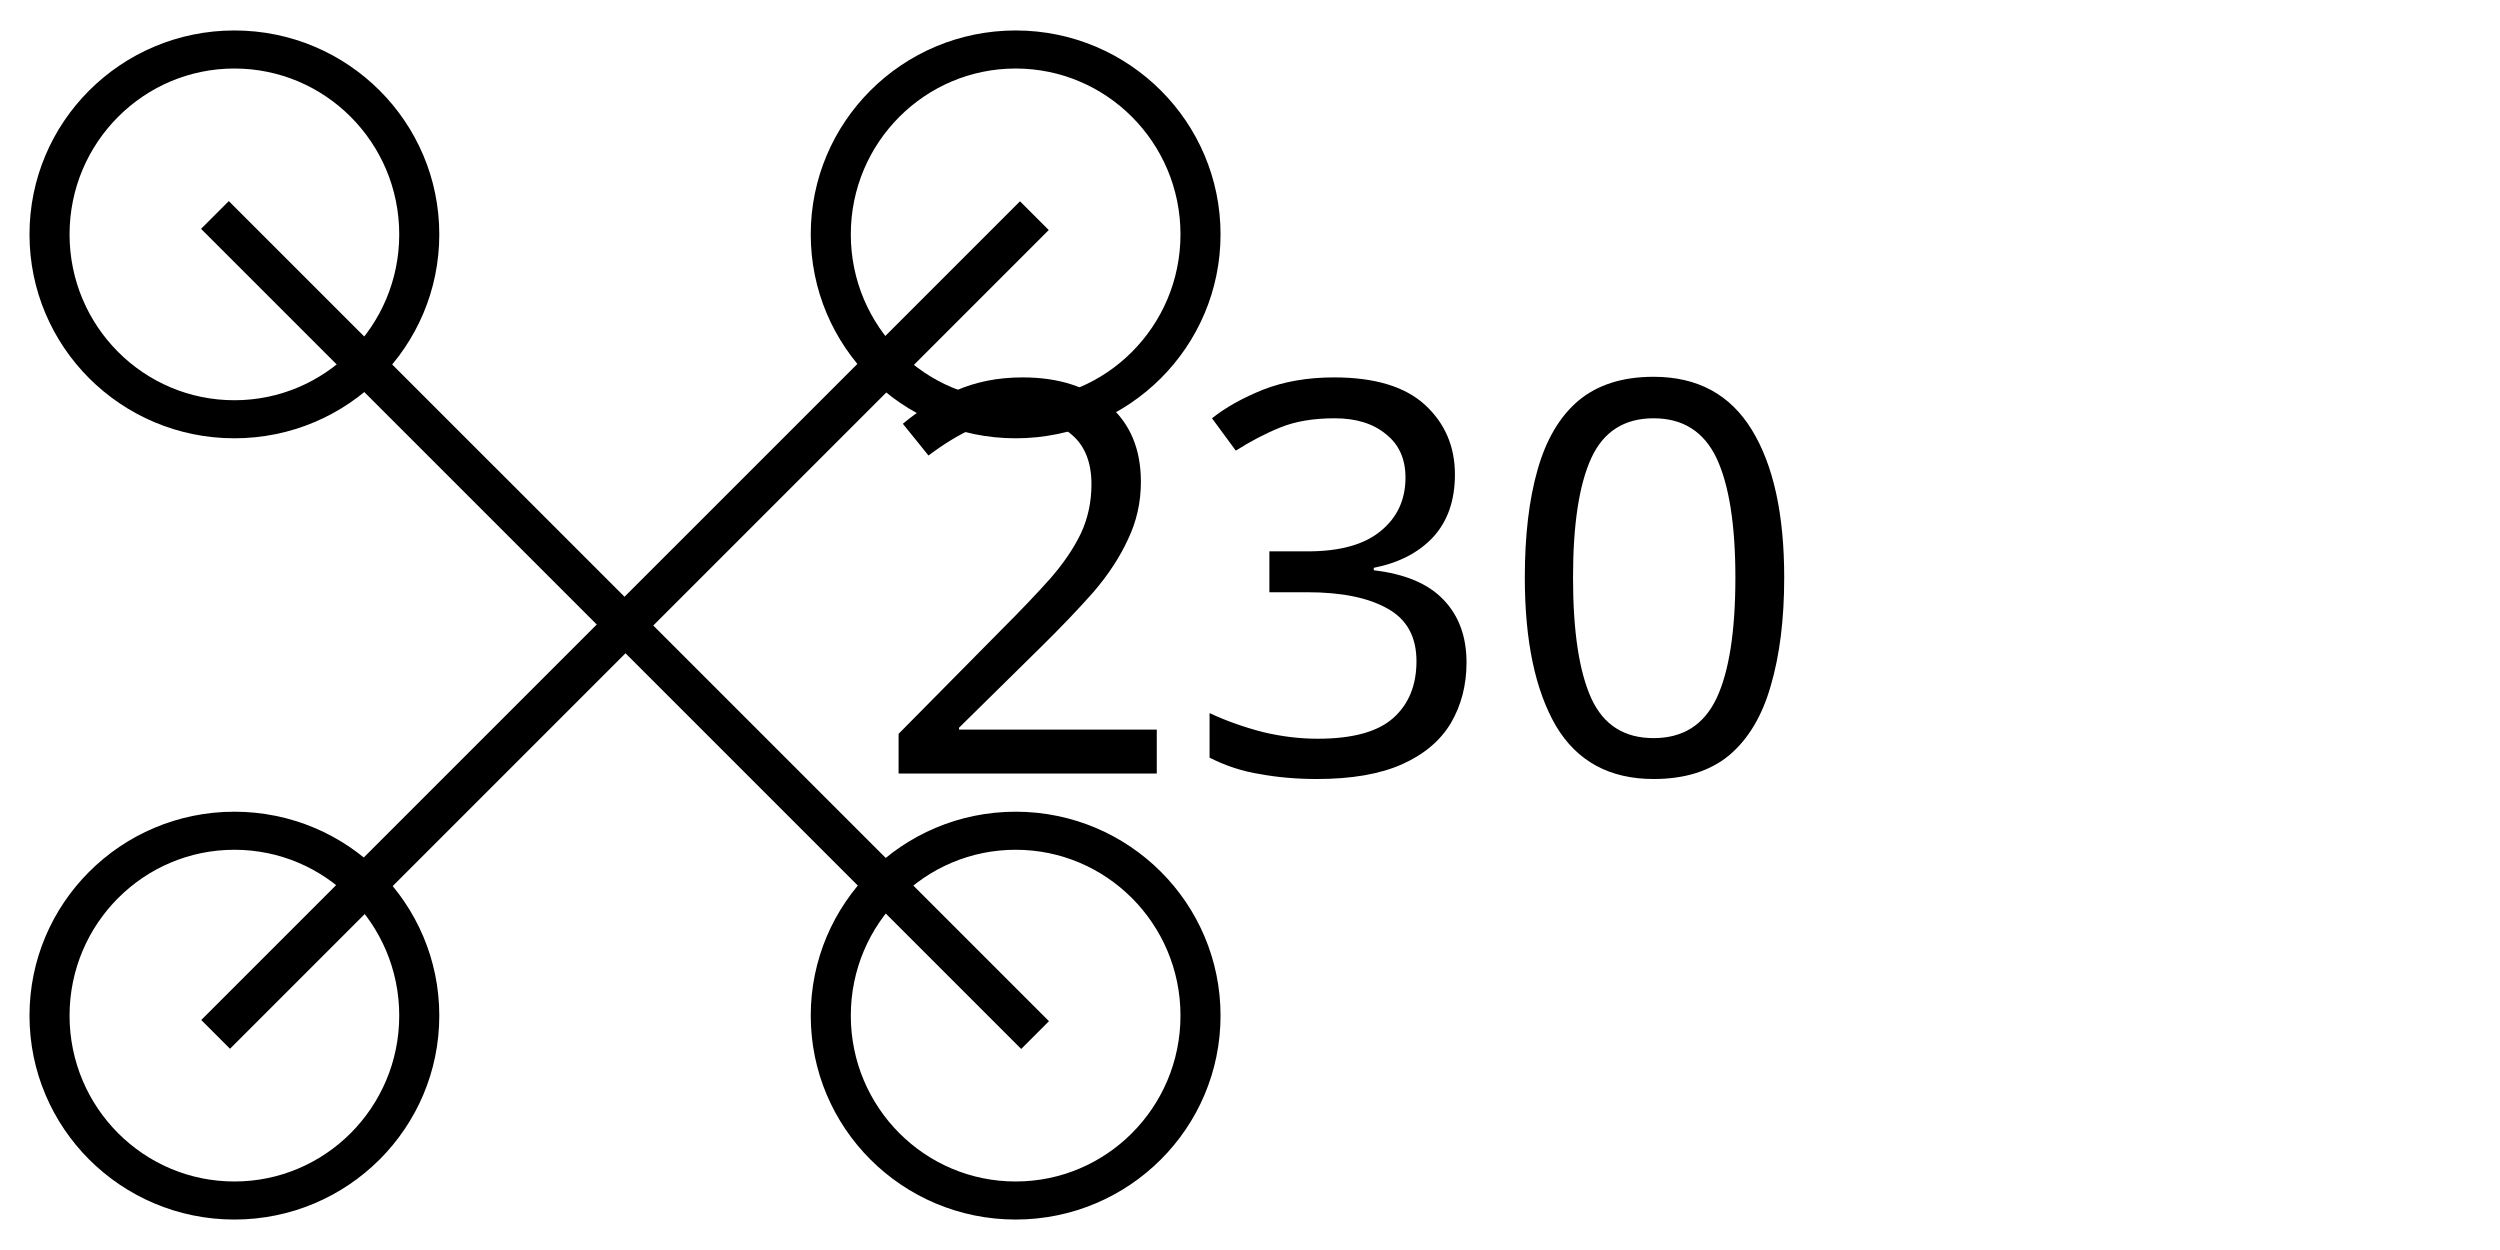
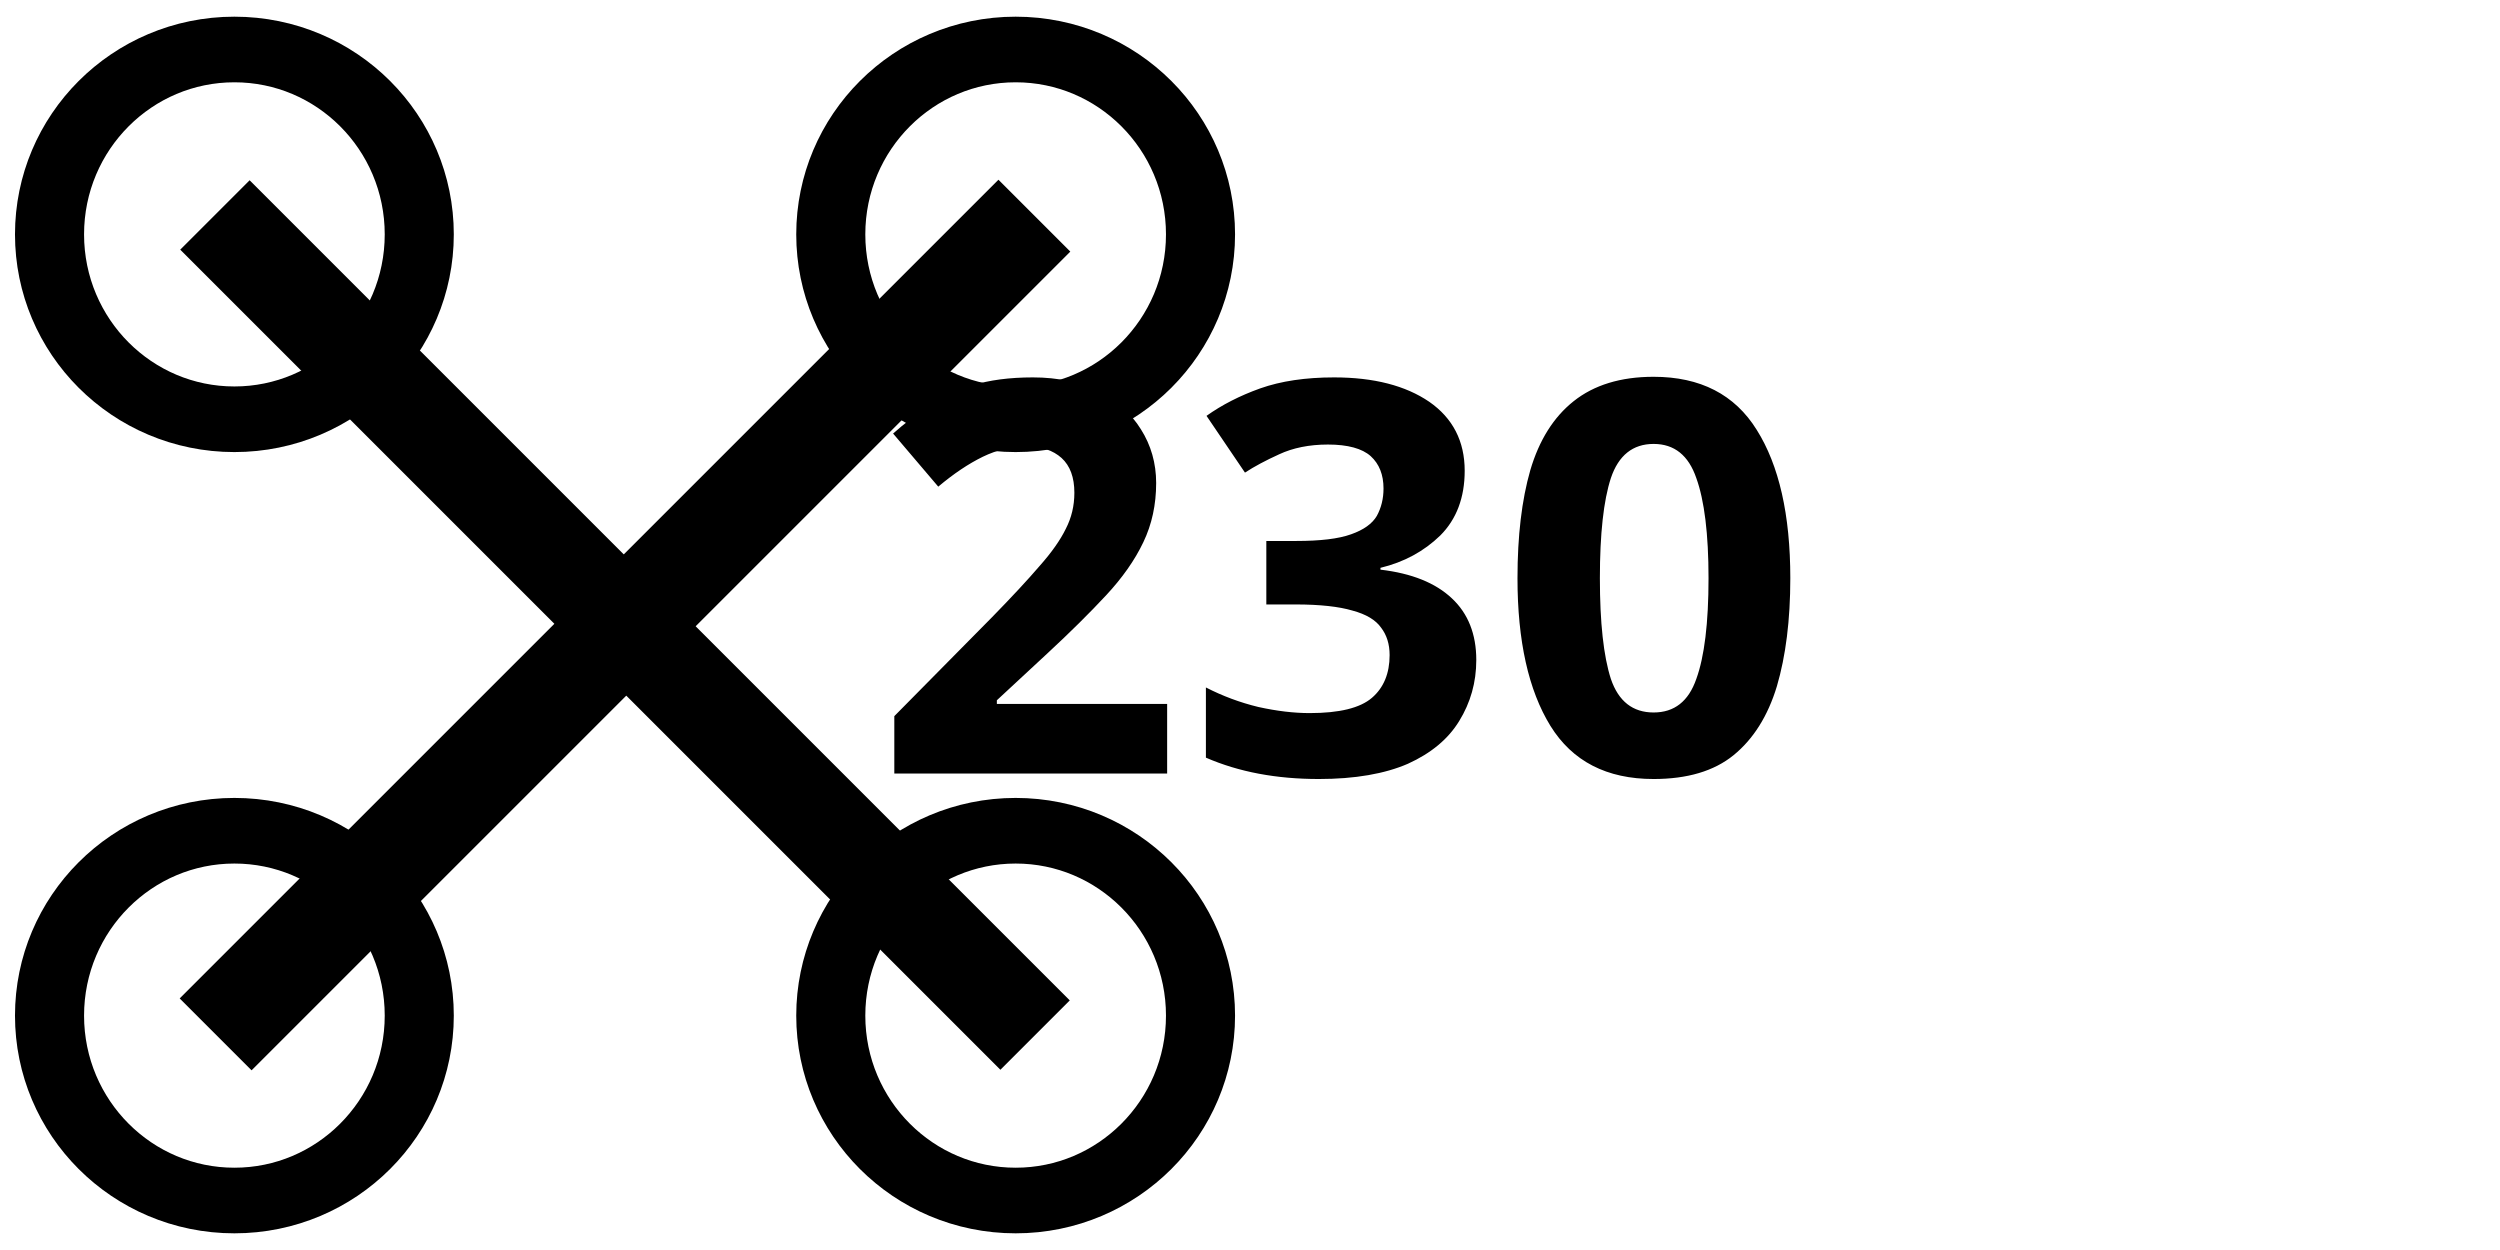
<svg xmlns="http://www.w3.org/2000/svg" width="64" height="32" id="svg2" version="1.1">
  <defs id="defs4" />
  <g id="layer1" transform="translate(0,-1020.362)">
-     <path style="fill:none;stroke:#000000;stroke-width:0.83;stroke-miterlimit:4;stroke-dasharray:none" id="path2985" d="m 22.213,9.42 c 0,2.227 -1.715,4.032 -3.83,4.032 -2.116,0 -3.83,-1.805 -3.83,-4.032 0,-2.227 1.715,-4.032 3.83,-4.032 2.116,0 3.83,1.805 3.83,4.032 z" transform="matrix(1.235678,0,0,1.173895,-16.71497,1035.304)" />
-     <path style="fill:none;stroke:#000000;stroke-width:0.83;stroke-miterlimit:4;stroke-dasharray:none" id="path2985-3" d="m 22.213,9.42 c 0,2.227 -1.715,4.032 -3.83,4.032 -2.116,0 -3.83,-1.805 -3.83,-4.032 0,-2.227 1.715,-4.032 3.83,-4.032 2.116,0 3.83,1.805 3.83,4.032 z" transform="matrix(1.235678,0,0,1.173894,3.28503,1015.304)" />
-     <path style="fill:none;stroke:#000000;stroke-width:0.83;stroke-miterlimit:4;stroke-dasharray:none" id="path2985-6" d="m 22.213,9.42 c 0,2.227 -1.715,4.032 -3.83,4.032 -2.116,0 -3.83,-1.805 -3.83,-4.032 0,-2.227 1.715,-4.032 3.83,-4.032 2.116,0 3.83,1.805 3.83,4.032 z" transform="matrix(1.235678,0,0,1.173894,-16.71497,1015.304)" />
-     <path style="fill:none;stroke:#000000;stroke-width:0.83;stroke-miterlimit:4;stroke-dasharray:none" id="path2985-7" d="m 22.213,9.42 c 0,2.227 -1.715,4.032 -3.83,4.032 -2.116,0 -3.83,-1.805 -3.83,-4.032 0,-2.227 1.715,-4.032 3.83,-4.032 2.116,0 3.83,1.805 3.83,4.032 z" transform="matrix(1.235678,0,0,1.173894,3.28503,1035.304)" />
-     <path style="fill:none;stroke:#000000;stroke-width:1.005px;stroke-linecap:butt;stroke-linejoin:miter;stroke-opacity:1" d="M 26.498,1046.86 5.502,1025.865" id="path3787" />
-     <path style="fill:none;stroke:#000000;stroke-width:1.041px;stroke-linecap:butt;stroke-linejoin:miter;stroke-opacity:1" d="M 26.48,1025.883 5.52,1046.842" id="path3789" />
+     <path style="fill:none;stroke:#000000;stroke-width:1.431;stroke-miterlimit:4;stroke-dasharray:none" id="path2985" d="m 22.213,9.42 c 0,2.227 -1.715,4.032 -3.83,4.032 -2.116,0 -3.83,-1.805 -3.83,-4.032 0,-2.227 1.715,-4.032 3.83,-4.032 2.116,0 3.83,1.805 3.83,4.032 z" transform="matrix(1.235678,0,0,1.173895,-16.71497,1035.304)" />
+     <path style="fill:none;stroke:#000000;stroke-width:1.431;stroke-miterlimit:4;stroke-dasharray:none" id="path2985-3" d="m 22.213,9.42 c 0,2.227 -1.715,4.032 -3.83,4.032 -2.116,0 -3.83,-1.805 -3.83,-4.032 0,-2.227 1.715,-4.032 3.83,-4.032 2.116,0 3.83,1.805 3.83,4.032 z" transform="matrix(1.235678,0,0,1.173894,3.28503,1015.304)" />
+     <path style="fill:none;stroke:#000000;stroke-width:1.431;stroke-miterlimit:4;stroke-dasharray:none" id="path2985-6" d="m 22.213,9.42 c 0,2.227 -1.715,4.032 -3.83,4.032 -2.116,0 -3.83,-1.805 -3.83,-4.032 0,-2.227 1.715,-4.032 3.83,-4.032 2.116,0 3.83,1.805 3.83,4.032 z" transform="matrix(1.235678,0,0,1.173894,-16.71497,1015.304)" />
+     <path style="fill:none;stroke:#000000;stroke-width:1.431;stroke-miterlimit:4;stroke-dasharray:none" id="path2985-7" d="m 22.213,9.42 c 0,2.227 -1.715,4.032 -3.83,4.032 -2.116,0 -3.83,-1.805 -3.83,-4.032 0,-2.227 1.715,-4.032 3.83,-4.032 2.116,0 3.83,1.805 3.83,4.032 z" transform="matrix(1.235678,0,0,1.173894,3.28503,1035.304)" />
+     <path style="fill:none;stroke:#000000;stroke-width:2.512;stroke-linecap:butt;stroke-linejoin:miter;stroke-opacity:1;stroke-miterlimit:4;stroke-dasharray:none" d="M 26.498,1046.86 5.502,1025.865" id="path3787" />
+     <path style="fill:none;stroke:#000000;stroke-width:2.602;stroke-linecap:butt;stroke-linejoin:miter;stroke-opacity:1;stroke-miterlimit:4;stroke-dasharray:none" d="M 26.48,1025.883 5.52,1046.842" id="path3789" />
    <text xml:space="preserve" style="font-size:20px;font-style:normal;font-weight:normal;text-align:center;line-height:125%;letter-spacing:0px;word-spacing:0px;text-anchor:middle;fill:#000000;fill-opacity:1;stroke:none;font-family:Sans" x="47.346" y="1040.164" id="text3810">
-       <tspan id="tspan3812" x="47.346" y="1040.164" style="font-size:14px">230</tspan>
+       <tspan id="tspan3812" x="47.346" y="1040.164" style="font-size:14px;font-weight:bold;-inkscape-font-specification:Sans Bold">230</tspan>
    </text>
  </g>
</svg>
